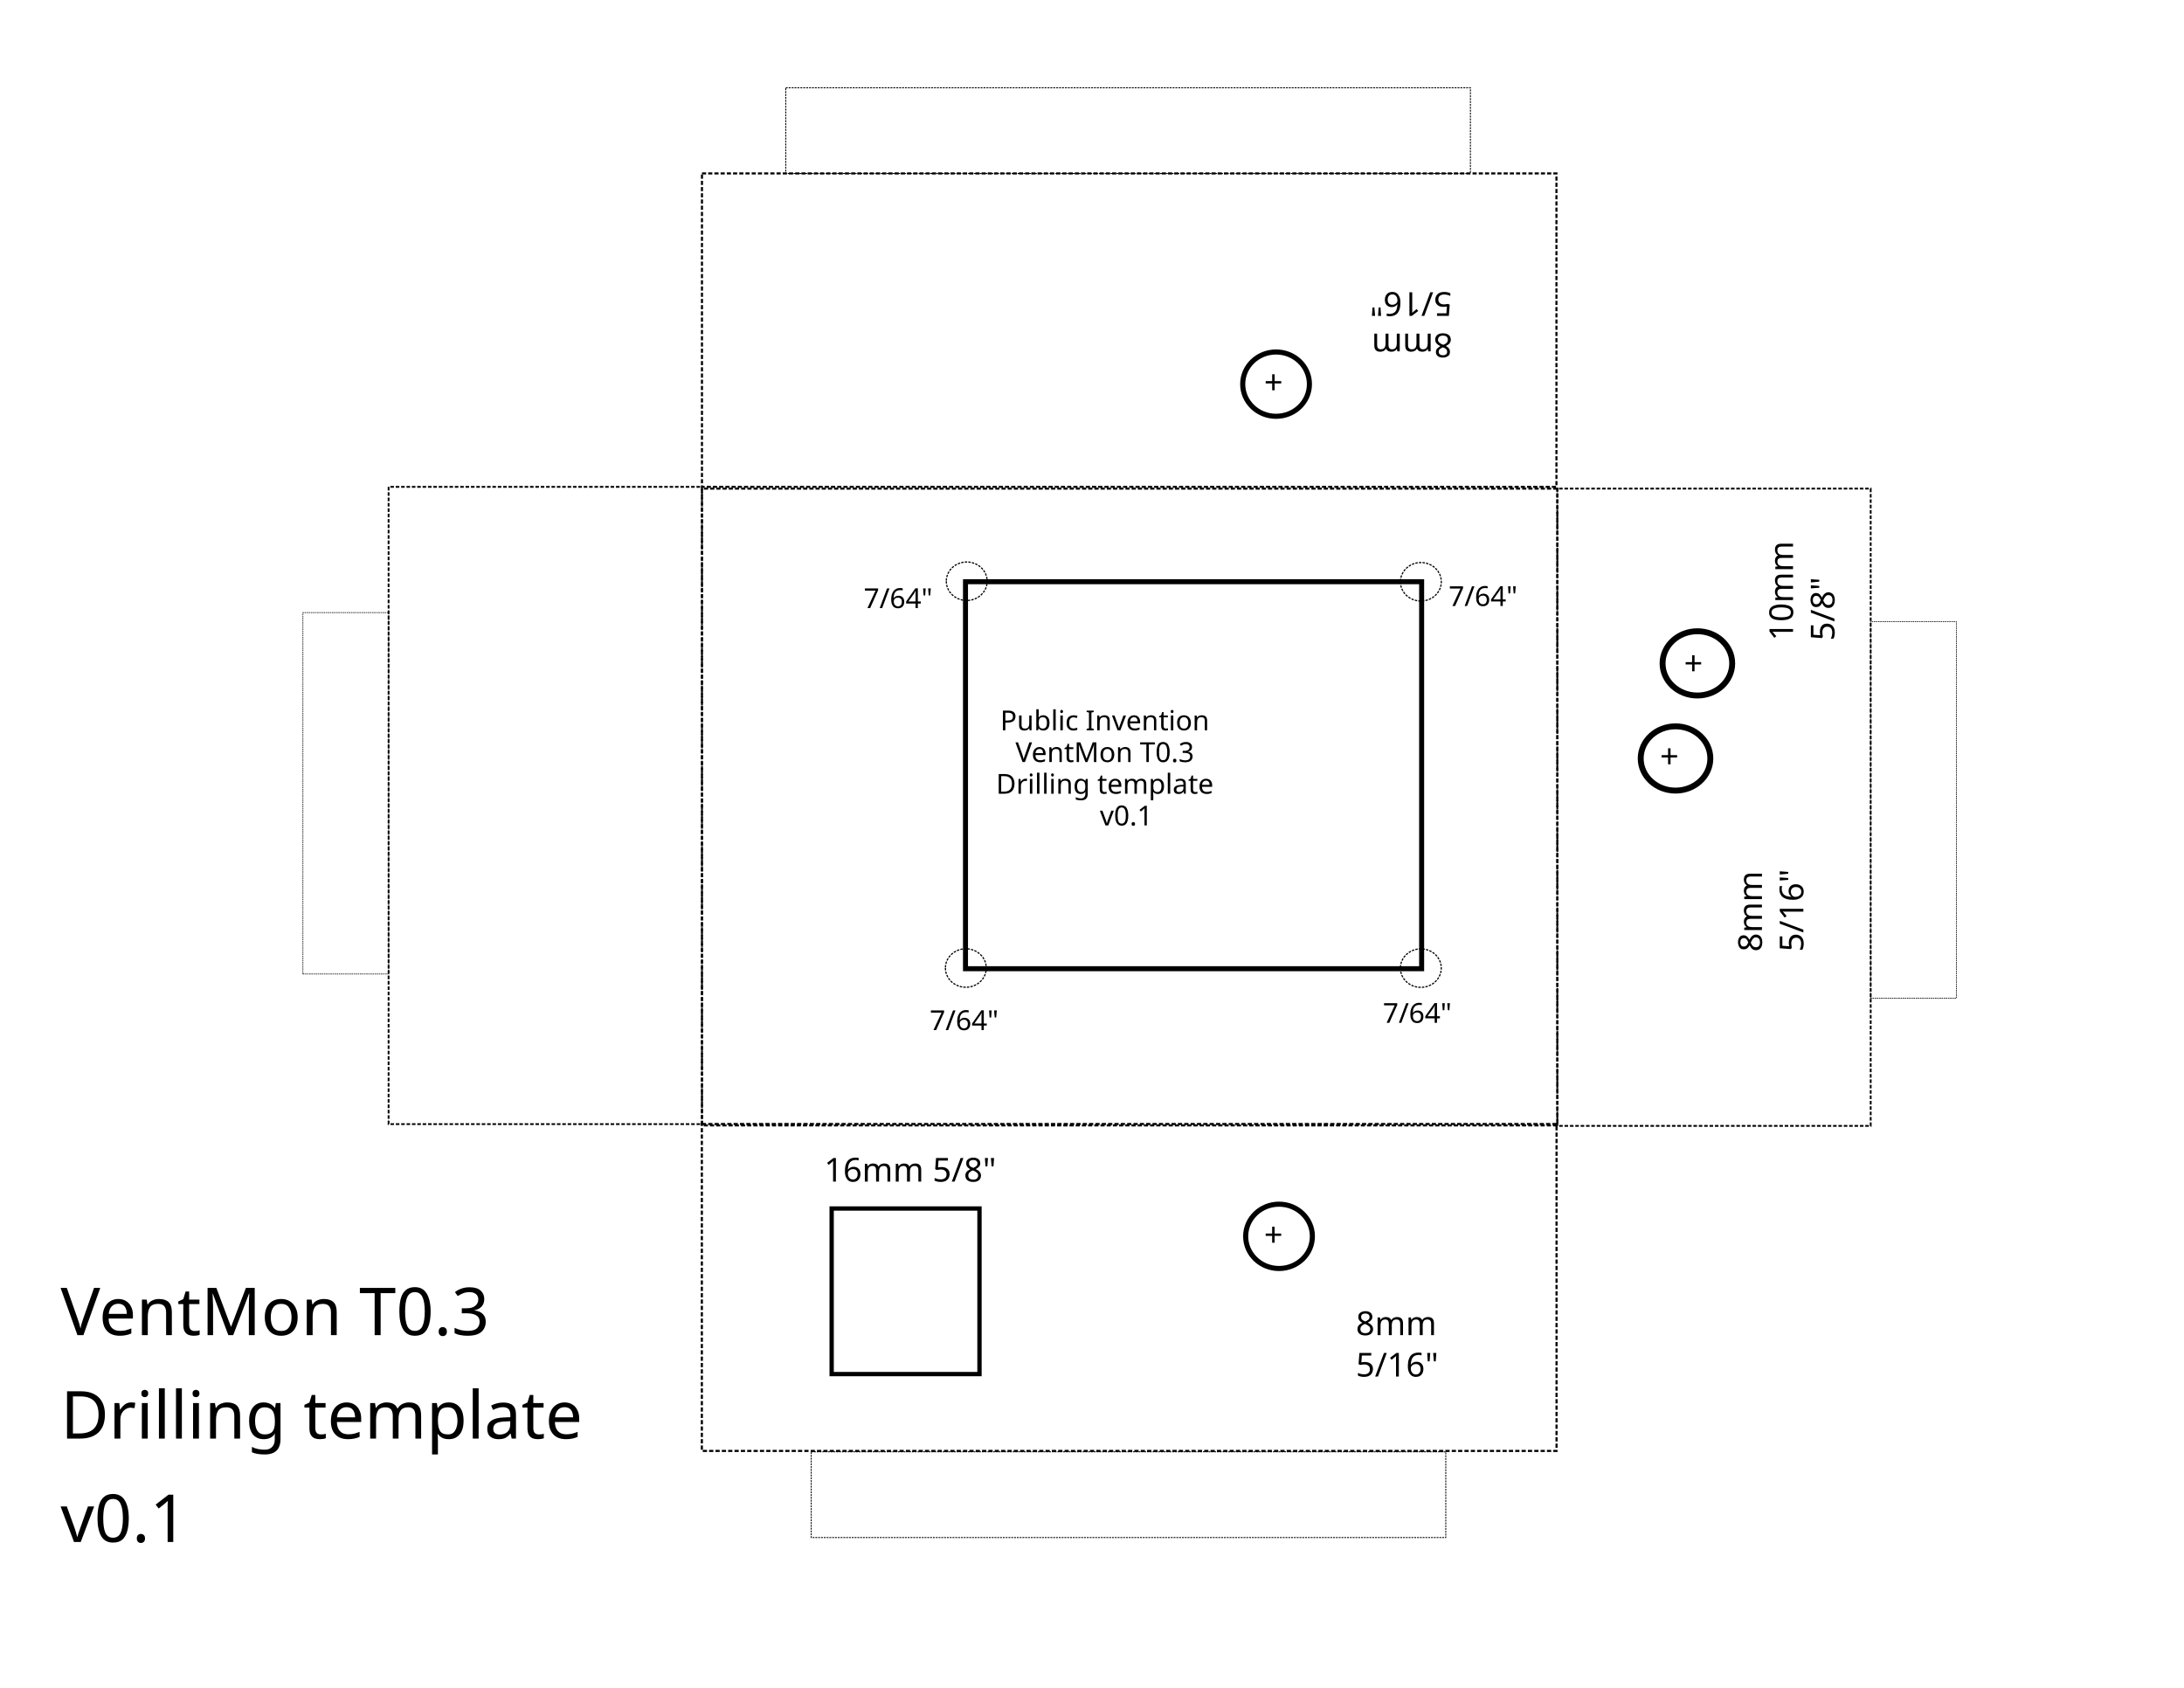
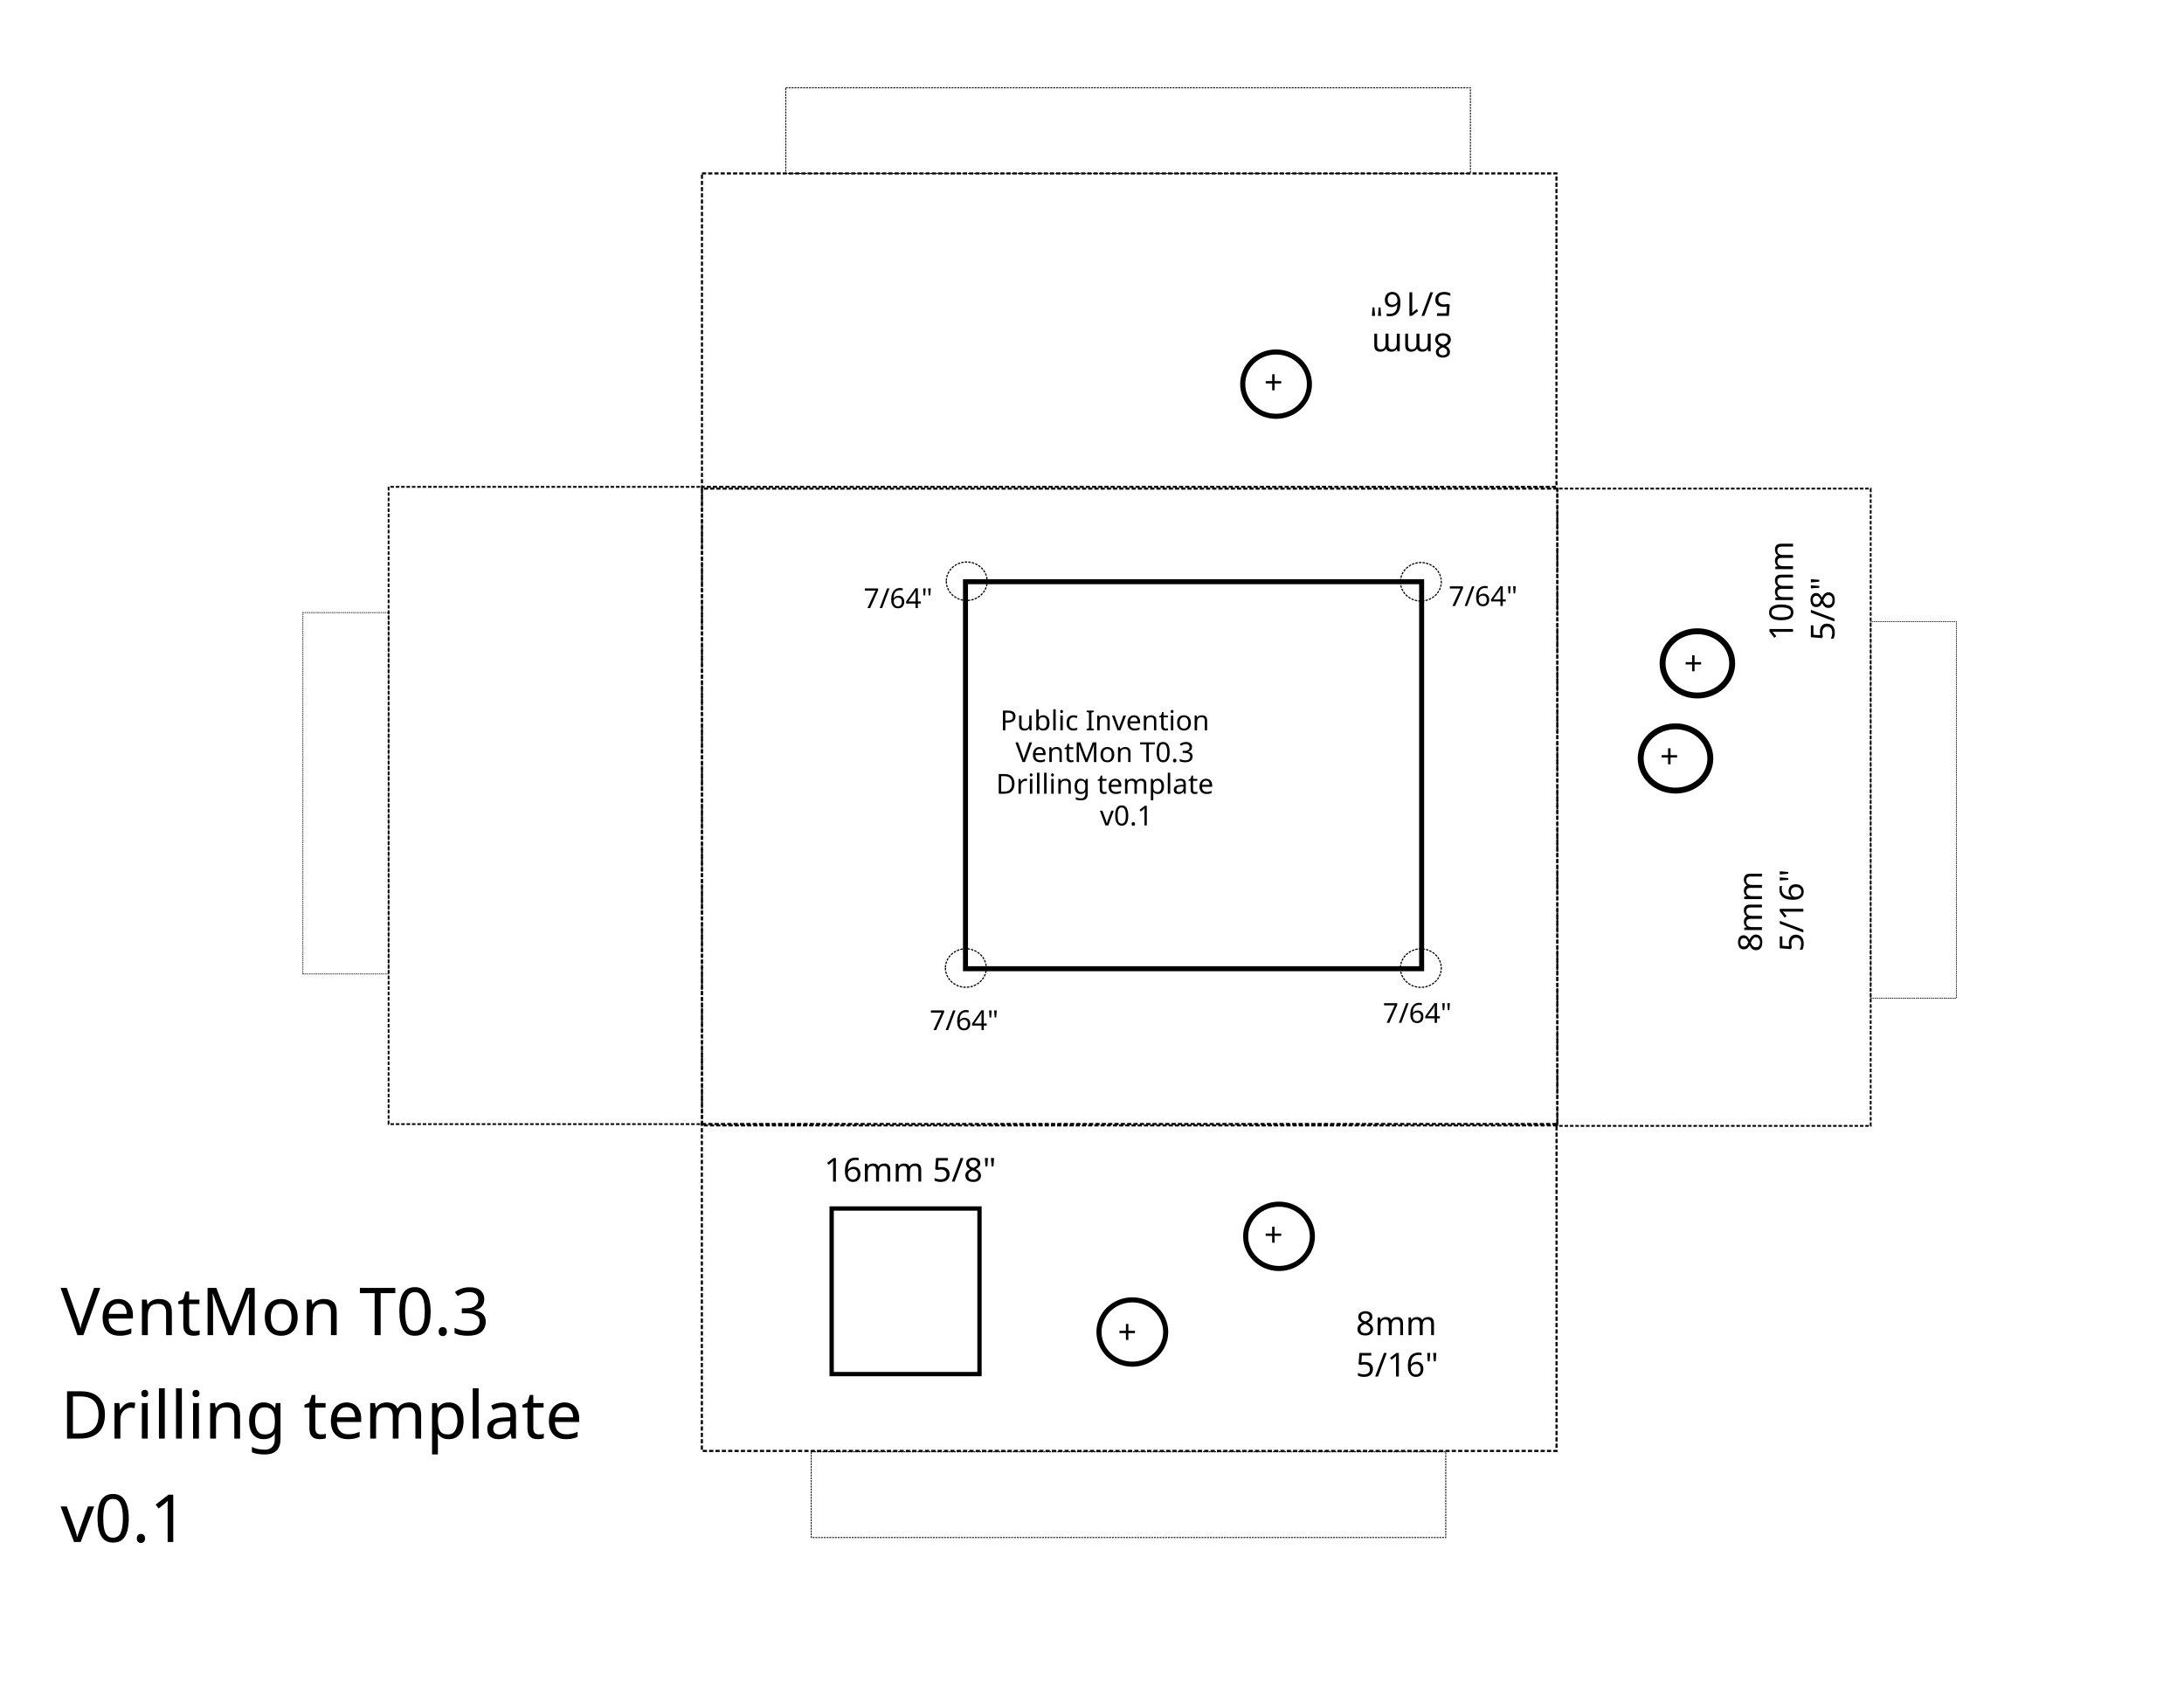
- <svg xmlns="http://www.w3.org/2000/svg" id="svg8" version="1.1" viewBox="0 0 279.4 215.9" height="8.5in" width="11in">
+ <svg xmlns="http://www.w3.org/2000/svg" width="11in" height="8.5in" viewBox="0 0 279.4 215.9" version="1.1" id="svg8">
  <defs id="defs2" />
  <g id="layer1">
-     <rect transform="scale(-1,1)" style="fill:none;stroke:#000000;stroke-width:0.641;stroke-miterlimit:4;stroke-dasharray:none;stroke-dashoffset:0;stroke-opacity:1" y="74.409" x="-181.87" height="49.503" width="58.354" id="rect10" />
-     <ellipse transform="scale(-1,1)" ry="2.462" rx="2.615" cy="74.349" cx="-123.674" id="path837" style="fill:none;stroke:#000000;stroke-width:0.153;stroke-miterlimit:4;stroke-dasharray:0.305, 0.153;stroke-dashoffset:0;stroke-opacity:1" />
-     <ellipse transform="scale(-1,1)" style="fill:none;stroke:#000000;stroke-width:0.153;stroke-miterlimit:4;stroke-dasharray:0.305, 0.153;stroke-dashoffset:0;stroke-opacity:1" id="path837-3" cx="-181.774" cy="74.418" rx="2.615" ry="2.462" />
-     <ellipse transform="scale(-1,1)" style="fill:none;stroke:#000000;stroke-width:0.153;stroke-miterlimit:4;stroke-dasharray:0.305, 0.153;stroke-dashoffset:0;stroke-opacity:1" id="path837-6" cx="-181.769" cy="123.836" rx="2.615" ry="2.462" />
-     <ellipse transform="scale(-1,1)" style="fill:none;stroke:#000000;stroke-width:0.153;stroke-miterlimit:4;stroke-dasharray:0.305, 0.153;stroke-dashoffset:0;stroke-opacity:1" id="path837-5" cx="-123.561" cy="123.824" rx="2.615" ry="2.462" />
-     <rect transform="scale(-1,1)" y="62.501" x="-199.227" height="81.455" width="109.425" id="rect926" style="fill:none;stroke:#000000;stroke-width:0.264;stroke-miterlimit:4;stroke-dasharray:0.529, 0.264;stroke-dashoffset:0;stroke-opacity:1" />
-     <rect y="22.183" x="89.803" height="40.09" width="109.313" id="rect1042" style="fill:none;stroke:#000000;stroke-width:0.265;stroke-miterlimit:4;stroke-dasharray:0.53, 0.265;stroke-dashoffset:0;stroke-opacity:1" />
-     <rect style="fill:none;stroke:#000000;stroke-width:0.271;stroke-miterlimit:4;stroke-dasharray:0.541, 0.271;stroke-dashoffset:0;stroke-opacity:1" id="rect1042-3" width="109.34" height="41.818" x="89.789" y="143.777" />
-     <rect style="fill:none;stroke:#000000;stroke-width:0.119;stroke-miterlimit:4;stroke-dasharray:0.239, 0.119;stroke-dashoffset:0;stroke-opacity:1" id="rect1042-32" width="81.182" height="10.967" x="103.777" y="185.707" />
-     <rect y="11.227" x="100.526" height="10.963" width="87.585" id="rect1042-32-1" style="fill:none;stroke:#000000;stroke-width:0.124;stroke-miterlimit:4;stroke-dasharray:0.248, 0.124;stroke-dashoffset:0;stroke-opacity:1" />
-     <rect transform="rotate(90)" style="fill:none;stroke:#000000;stroke-width:0.229;stroke-miterlimit:4;stroke-dasharray:0.458, 0.229;stroke-dashoffset:0;stroke-opacity:1" id="rect1042-4" width="81.517" height="40.09" x="62.274" y="-89.803" />
-     <rect y="-239.318" x="62.501" height="40.09" width="81.517" id="rect1042-4-0" style="fill:none;stroke:#000000;stroke-width:0.229;stroke-miterlimit:4;stroke-dasharray:0.458, 0.229;stroke-dashoffset:0;stroke-opacity:1" transform="rotate(90)" />
-     <rect transform="rotate(-90)" style="fill:none;stroke:#000000;stroke-width:0.092;stroke-miterlimit:4;stroke-dasharray:0.184, 0.092;stroke-dashoffset:0;stroke-opacity:1" id="rect1042-32-1-0" width="48.166" height="10.975" x="-127.685" y="239.306" />
-     <rect y="38.752" x="-124.587" height="10.969" width="46.227" id="rect1042-32-1-0-8" style="fill:none;stroke:#000000;stroke-width:0.09;stroke-miterlimit:4;stroke-dasharray:0.18, 0.09;stroke-dashoffset:0;stroke-opacity:1" transform="rotate(-90)" />
-     <rect y="154.586" x="106.394" height="21.18" width="18.912" id="rect1185" style="fill:none;stroke:#000000;stroke-width:0.552;stroke-miterlimit:4;stroke-dasharray:none;stroke-dashoffset:0;stroke-opacity:1" />
-     <ellipse ry="4.113" rx="4.267" cy="158.146" cx="-163.626" id="path837-6-7" style="fill:none;stroke:#000000;stroke-width:0.652;stroke-miterlimit:4;stroke-dasharray:none;stroke-dashoffset:0;stroke-opacity:1" transform="scale(-1,1)" />
-     <ellipse transform="scale(-1,1)" style="fill:none;stroke:#000000;stroke-width:0.757;stroke-miterlimit:4;stroke-dasharray:none;stroke-dashoffset:0;stroke-opacity:1" id="path837-6-7-3" cx="-217.147" cy="84.856" rx="4.453" ry="4.11" />
-     <ellipse transform="scale(-1,1)" style="fill:none;stroke:#000000;stroke-width:0.652;stroke-miterlimit:4;stroke-dasharray:none;stroke-dashoffset:0;stroke-opacity:1" id="path837-6-7-8" cx="-163.248" cy="49.137" rx="4.267" ry="4.113" />
-     <text id="text1238" y="170.785" x="7.751" style="font-style:normal;font-weight:normal;font-size:10.583px;line-height:1.25;font-family:sans-serif;fill:#000000;fill-opacity:1;stroke:none;stroke-width:0.265" xml:space="preserve">
-       <tspan style="font-size:8.467px;stroke-width:0.265" y="170.785" x="7.751" id="tspan1236">VentMon T0.3</tspan>
-       <tspan id="tspan1240" style="font-size:8.467px;stroke-width:0.265" y="184.014" x="7.751">Drilling template</tspan>
-       <tspan id="tspan1242" style="font-size:8.467px;stroke-width:0.265" y="197.243" x="7.751">v0.1</tspan>
+     <rect id="rect10" width="58.354" height="49.503" x="-181.87" y="74.409" style="fill:none;stroke:#000000;stroke-width:0.641;stroke-miterlimit:4;stroke-dasharray:none;stroke-dashoffset:0;stroke-opacity:1" transform="scale(-1,1)" />
+     <ellipse style="fill:none;stroke:#000000;stroke-width:0.153;stroke-miterlimit:4;stroke-dasharray:0.305, 0.153;stroke-dashoffset:0;stroke-opacity:1" id="path837" cx="-123.674" cy="74.349" rx="2.615" ry="2.462" transform="scale(-1,1)" />
+     <ellipse ry="2.462" rx="2.615" cy="74.418" cx="-181.774" id="path837-3" style="fill:none;stroke:#000000;stroke-width:0.153;stroke-miterlimit:4;stroke-dasharray:0.305, 0.153;stroke-dashoffset:0;stroke-opacity:1" transform="scale(-1,1)" />
+     <ellipse ry="2.462" rx="2.615" cy="123.836" cx="-181.769" id="path837-6" style="fill:none;stroke:#000000;stroke-width:0.153;stroke-miterlimit:4;stroke-dasharray:0.305, 0.153;stroke-dashoffset:0;stroke-opacity:1" transform="scale(-1,1)" />
+     <ellipse ry="2.462" rx="2.615" cy="123.824" cx="-123.561" id="path837-5" style="fill:none;stroke:#000000;stroke-width:0.153;stroke-miterlimit:4;stroke-dasharray:0.305, 0.153;stroke-dashoffset:0;stroke-opacity:1" transform="scale(-1,1)" />
+     <rect style="fill:none;stroke:#000000;stroke-width:0.264;stroke-miterlimit:4;stroke-dasharray:0.529, 0.264;stroke-dashoffset:0;stroke-opacity:1" id="rect926" width="109.425" height="81.455" x="-199.227" y="62.501" transform="scale(-1,1)" />
+     <rect style="fill:none;stroke:#000000;stroke-width:0.265;stroke-miterlimit:4;stroke-dasharray:0.53, 0.265;stroke-dashoffset:0;stroke-opacity:1" id="rect1042" width="109.313" height="40.09" x="89.803" y="22.183" />
+     <rect y="143.777" x="89.789" height="41.818" width="109.34" id="rect1042-3" style="fill:none;stroke:#000000;stroke-width:0.271;stroke-miterlimit:4;stroke-dasharray:0.541, 0.271;stroke-dashoffset:0;stroke-opacity:1" />
+     <rect y="185.707" x="103.777" height="10.967" width="81.182" id="rect1042-32" style="fill:none;stroke:#000000;stroke-width:0.119;stroke-miterlimit:4;stroke-dasharray:0.239, 0.119;stroke-dashoffset:0;stroke-opacity:1" />
+     <rect style="fill:none;stroke:#000000;stroke-width:0.124;stroke-miterlimit:4;stroke-dasharray:0.248, 0.124;stroke-dashoffset:0;stroke-opacity:1" id="rect1042-32-1" width="87.585" height="10.963" x="100.526" y="11.227" />
+     <rect y="-89.803" x="62.274" height="40.09" width="81.517" id="rect1042-4" style="fill:none;stroke:#000000;stroke-width:0.229;stroke-miterlimit:4;stroke-dasharray:0.458, 0.229;stroke-dashoffset:0;stroke-opacity:1" transform="rotate(90)" />
+     <rect transform="rotate(90)" style="fill:none;stroke:#000000;stroke-width:0.229;stroke-miterlimit:4;stroke-dasharray:0.458, 0.229;stroke-dashoffset:0;stroke-opacity:1" id="rect1042-4-0" width="81.517" height="40.09" x="62.501" y="-239.318" />
+     <rect y="239.306" x="-127.685" height="10.975" width="48.166" id="rect1042-32-1-0" style="fill:none;stroke:#000000;stroke-width:0.092;stroke-miterlimit:4;stroke-dasharray:0.184, 0.092;stroke-dashoffset:0;stroke-opacity:1" transform="rotate(-90)" />
+     <rect transform="rotate(-90)" style="fill:none;stroke:#000000;stroke-width:0.09;stroke-miterlimit:4;stroke-dasharray:0.18, 0.09;stroke-dashoffset:0;stroke-opacity:1" id="rect1042-32-1-0-8" width="46.227" height="10.969" x="-124.587" y="38.752" />
+     <rect style="fill:none;stroke:#000000;stroke-width:0.552;stroke-miterlimit:4;stroke-dasharray:none;stroke-dashoffset:0;stroke-opacity:1" id="rect1185" width="18.912" height="21.18" x="106.394" y="154.586" />
+     <ellipse transform="scale(-1,1)" style="fill:none;stroke:#000000;stroke-width:0.652;stroke-miterlimit:4;stroke-dasharray:none;stroke-dashoffset:0;stroke-opacity:1" id="path837-6-7" cx="-163.626" cy="158.146" rx="4.267" ry="4.113" />
+     <ellipse ry="4.11" rx="4.453" cy="84.856" cx="-217.147" id="path837-6-7-3" style="fill:none;stroke:#000000;stroke-width:0.757;stroke-miterlimit:4;stroke-dasharray:none;stroke-dashoffset:0;stroke-opacity:1" transform="scale(-1,1)" />
+     <ellipse ry="4.113" rx="4.267" cy="49.137" cx="-163.248" id="path837-6-7-8" style="fill:none;stroke:#000000;stroke-width:0.652;stroke-miterlimit:4;stroke-dasharray:none;stroke-dashoffset:0;stroke-opacity:1" transform="scale(-1,1)" />
+     <text xml:space="preserve" style="font-style:normal;font-weight:normal;font-size:10.583px;line-height:1.25;font-family:sans-serif;fill:#000000;fill-opacity:1;stroke:none;stroke-width:0.265" x="7.751" y="170.785" id="text1238">
+       <tspan id="tspan1236" x="7.751" y="170.785" style="font-size:8.467px;stroke-width:0.265">VentMon T0.3</tspan>
+       <tspan x="7.751" y="184.014" style="font-size:8.467px;stroke-width:0.265" id="tspan1240">Drilling template</tspan>
+       <tspan x="7.751" y="197.243" style="font-size:8.467px;stroke-width:0.265" id="tspan1242">v0.1</tspan>
    </text>
-     <text id="text1246" y="170.785" x="173.458" style="font-size:4.233px;line-height:1.25;font-family:sans-serif;stroke-width:0.265" xml:space="preserve">
-       <tspan style="stroke-width:0.265" y="170.785" x="173.458" id="tspan1244">8mm</tspan>
-       <tspan id="tspan1280" style="stroke-width:0.265" y="176.077" x="173.458">5/16"</tspan>
+     <text xml:space="preserve" style="font-size:4.233px;line-height:1.25;font-family:sans-serif;stroke-width:0.265" x="173.458" y="170.785" id="text1246">
+       <tspan id="tspan1244" x="173.458" y="170.785" style="stroke-width:0.265">8mm</tspan>
+       <tspan x="173.458" y="176.077" style="stroke-width:0.265" id="tspan1280">5/16"</tspan>
    </text>
-     <text transform="rotate(-90)" id="text1268" y="229.384" x="-81.959" style="font-size:4.233px;line-height:1.25;font-family:sans-serif;stroke-width:0.265" xml:space="preserve">
-       <tspan style="stroke-width:0.265" y="229.384" x="-81.959" id="tspan1266">10mm</tspan>
-       <tspan id="tspan1278" style="stroke-width:0.265" y="234.676" x="-81.959">5/8"</tspan>
+     <text xml:space="preserve" style="font-size:4.233px;line-height:1.25;font-family:sans-serif;stroke-width:0.265" x="-81.959" y="229.384" id="text1268" transform="rotate(-90)">
+       <tspan id="tspan1266" x="-81.959" y="229.384" style="stroke-width:0.265">10mm</tspan>
+       <tspan x="-81.959" y="234.676" style="stroke-width:0.265" id="tspan1278">5/8"</tspan>
    </text>
-     <text id="text1272" y="151.141" x="105.438" style="font-size:4.233px;line-height:1.25;font-family:sans-serif;stroke-width:0.265" xml:space="preserve">
-       <tspan style="stroke-width:0.265" y="151.141" x="105.438" id="tspan1270">16mm 5/8"</tspan>
+     <text xml:space="preserve" style="font-size:4.233px;line-height:1.25;font-family:sans-serif;stroke-width:0.265" x="105.438" y="151.141" id="text1272">
+       <tspan id="tspan1270" x="105.438" y="151.141" style="stroke-width:0.265">16mm 5/8"</tspan>
    </text>
-     <text transform="scale(-1)" xml:space="preserve" style="font-size:4.233px;line-height:1.25;font-family:sans-serif;stroke-width:0.265" x="-185.803" y="-42.679" id="text1246-2">
-       <tspan id="tspan1244-9" x="-185.803" y="-42.679" style="stroke-width:0.265">8mm</tspan>
-       <tspan x="-185.803" y="-37.387" style="stroke-width:0.265" id="tspan1280-1">5/16"</tspan>
+     <text id="text1246-2" y="-42.679" x="-185.803" style="font-size:4.233px;line-height:1.25;font-family:sans-serif;stroke-width:0.265" xml:space="preserve" transform="scale(-1)">
+       <tspan style="stroke-width:0.265" y="-42.679" x="-185.803" id="tspan1244-9">8mm</tspan>
+       <tspan id="tspan1280-1" style="stroke-width:0.265" y="-37.387" x="-185.803">5/16"</tspan>
    </text>
-     <text id="text1326" y="159.426" x="161.698" style="font-size:4.233px;line-height:1.25;font-family:sans-serif;stroke-width:0.265" xml:space="preserve">
-       <tspan style="stroke-width:0.265" y="159.426" x="161.698" id="tspan1324">+</tspan>
+     <text xml:space="preserve" style="font-size:4.233px;line-height:1.25;font-family:sans-serif;stroke-width:0.265" x="161.698" y="159.426" id="text1326">
+       <tspan id="tspan1324" x="161.698" y="159.426" style="stroke-width:0.265">+</tspan>
    </text>
-     <text xml:space="preserve" style="font-size:4.233px;line-height:1.25;font-family:sans-serif;stroke-width:0.265" x="215.424" y="86.339" id="text1326-2">
-       <tspan id="tspan1324-5" x="215.424" y="86.339" style="stroke-width:0.265">+</tspan>
+     <text id="text1326-2" y="86.339" x="215.424" style="font-size:4.233px;line-height:1.25;font-family:sans-serif;stroke-width:0.265" xml:space="preserve">
+       <tspan style="stroke-width:0.265" y="86.339" x="215.424" id="tspan1324-5">+</tspan>
    </text>
-     <text id="text1326-2-7" y="50.392" x="161.703" style="font-size:4.233px;line-height:1.25;font-family:sans-serif;stroke-width:0.265" xml:space="preserve">
-       <tspan style="stroke-width:0.265" y="50.392" x="161.703" id="tspan1324-5-6">+</tspan>
+     <text xml:space="preserve" style="font-size:4.233px;line-height:1.25;font-family:sans-serif;stroke-width:0.265" x="161.703" y="50.392" id="text1326-2-7">
+       <tspan id="tspan1324-5-6" x="161.703" y="50.392" style="stroke-width:0.265">+</tspan>
    </text>
-     <text xml:space="preserve" style="font-style:normal;font-weight:normal;font-size:10.583px;line-height:0;font-family:sans-serif;fill:#000000;fill-opacity:1;stroke:none;stroke-width:0.265" x="150.972" y="93.416" id="text1238-3">
-       <tspan id="tspan1236-4" x="150.972" y="93.416" style="font-size:3.528px;line-height:1.15;text-align:center;text-anchor:middle;stroke-width:0.265">Public Invention</tspan>
-       <tspan id="tspan1388" x="150.972" y="97.473" style="font-size:3.528px;line-height:1.15;text-align:center;text-anchor:middle;stroke-width:0.265">VentMon T0.3</tspan>
-       <tspan x="150.972" y="101.53" style="font-size:3.528px;line-height:1.15;text-align:center;text-anchor:middle;stroke-width:0.265" id="tspan1240-1">Drilling template</tspan>
-       <tspan x="150.972" y="105.587" style="font-size:3.528px;line-height:1.15;text-align:center;text-anchor:middle;stroke-width:0.265" id="tspan1242-9">v0.1</tspan>
+     <text id="text1238-3" y="93.416" x="150.972" style="font-style:normal;font-weight:normal;font-size:10.583px;line-height:0;font-family:sans-serif;fill:#000000;fill-opacity:1;stroke:none;stroke-width:0.265" xml:space="preserve">
+       <tspan style="font-size:3.528px;line-height:1.15;text-align:center;text-anchor:middle;stroke-width:0.265" y="93.416" x="150.972" id="tspan1236-4">Public Invention</tspan>
+       <tspan style="font-size:3.528px;line-height:1.15;text-align:center;text-anchor:middle;stroke-width:0.265" y="97.473" x="150.972" id="tspan1388">VentMon T0.3</tspan>
+       <tspan id="tspan1240-1" style="font-size:3.528px;line-height:1.15;text-align:center;text-anchor:middle;stroke-width:0.265" y="101.53" x="150.972">Drilling template</tspan>
+       <tspan id="tspan1242-9" style="font-size:3.528px;line-height:1.15;text-align:center;text-anchor:middle;stroke-width:0.265" y="105.587" x="150.972">v0.1</tspan>
    </text>
-     <text id="text1392" y="131.764" x="118.935" style="font-size:3.528px;line-height:1.25;font-family:sans-serif;stroke-width:0.265" xml:space="preserve">
-       <tspan style="font-size:3.528px;stroke-width:0.265" y="131.764" x="118.935" id="tspan1390">7/64"</tspan>
+     <text xml:space="preserve" style="font-size:3.528px;line-height:1.25;font-family:sans-serif;stroke-width:0.265" x="118.935" y="131.764" id="text1392">
+       <tspan id="tspan1390" x="118.935" y="131.764" style="font-size:3.528px;stroke-width:0.265">7/64"</tspan>
    </text>
-     <text xml:space="preserve" style="font-size:3.528px;line-height:1.25;font-family:sans-serif;stroke-width:0.265" x="176.907" y="130.838" id="text1392-3">
-       <tspan id="tspan1390-8" x="176.907" y="130.838" style="font-size:3.528px;stroke-width:0.265">7/64"</tspan>
+     <text id="text1392-3" y="130.838" x="176.907" style="font-size:3.528px;line-height:1.25;font-family:sans-serif;stroke-width:0.265" xml:space="preserve">
+       <tspan style="font-size:3.528px;stroke-width:0.265" y="130.838" x="176.907" id="tspan1390-8">7/64"</tspan>
    </text>
-     <text id="text1392-3-0" y="77.517" x="185.326" style="font-size:3.528px;line-height:1.25;font-family:sans-serif;stroke-width:0.265" xml:space="preserve">
-       <tspan style="font-size:3.528px;stroke-width:0.265" y="77.517" x="185.326" id="tspan1390-8-8">7/64"</tspan>
+     <text xml:space="preserve" style="font-size:3.528px;line-height:1.25;font-family:sans-serif;stroke-width:0.265" x="185.326" y="77.517" id="text1392-3-0">
+       <tspan id="tspan1390-8-8" x="185.326" y="77.517" style="font-size:3.528px;stroke-width:0.265">7/64"</tspan>
    </text>
-     <text xml:space="preserve" style="font-size:3.528px;line-height:1.25;font-family:sans-serif;stroke-width:0.265" x="110.491" y="77.785" id="text1392-3-0-1">
-       <tspan id="tspan1390-8-8-1" x="110.491" y="77.785" style="font-size:3.528px;stroke-width:0.265">7/64"</tspan>
+     <text id="text1392-3-0-1" y="77.785" x="110.491" style="font-size:3.528px;line-height:1.25;font-family:sans-serif;stroke-width:0.265" xml:space="preserve">
+       <tspan style="font-size:3.528px;stroke-width:0.265" y="77.785" x="110.491" id="tspan1390-8-8-1">7/64"</tspan>
    </text>
-     <ellipse ry="4.11" rx="4.453" cy="97.019" cx="-214.35" id="path837-6-7-3-3" style="fill:none;stroke:#000000;stroke-width:0.757;stroke-miterlimit:4;stroke-dasharray:none;stroke-dashoffset:0;stroke-opacity:1" transform="scale(-1,1)" />
-     <text transform="rotate(-90)" xml:space="preserve" style="font-size:4.233px;line-height:1.25;font-family:sans-serif;stroke-width:0.265" x="-121.745" y="225.41" id="text1246-7">
-       <tspan id="tspan1244-2" x="-121.745" y="225.41" style="stroke-width:0.265">8mm</tspan>
-       <tspan x="-121.745" y="230.702" style="stroke-width:0.265" id="tspan1280-3">5/16"</tspan>
+     <ellipse transform="scale(-1,1)" style="fill:none;stroke:#000000;stroke-width:0.757;stroke-miterlimit:4;stroke-dasharray:none;stroke-dashoffset:0;stroke-opacity:1" id="path837-6-7-3-3" cx="-214.35" cy="97.019" rx="4.453" ry="4.11" />
+     <text id="text1246-7" y="225.41" x="-121.745" style="font-size:4.233px;line-height:1.25;font-family:sans-serif;stroke-width:0.265" xml:space="preserve" transform="rotate(-90)">
+       <tspan style="stroke-width:0.265" y="225.41" x="-121.745" id="tspan1244-2">8mm</tspan>
+       <tspan id="tspan1280-3" style="stroke-width:0.265" y="230.702" x="-121.745">5/16"</tspan>
    </text>
-     <text id="text1326-2-8" y="98.233" x="212.351" style="font-size:4.233px;line-height:1.25;font-family:sans-serif;stroke-width:0.265" xml:space="preserve">
-       <tspan style="stroke-width:0.265" y="98.233" x="212.351" id="tspan1324-5-3">+</tspan>
+     <text xml:space="preserve" style="font-size:4.233px;line-height:1.25;font-family:sans-serif;stroke-width:0.265" x="212.351" y="98.233" id="text1326-2-8">
+       <tspan id="tspan1324-5-3" x="212.351" y="98.233" style="stroke-width:0.265">+</tspan>
+     </text>
+     <ellipse ry="4.113" rx="4.267" cy="170.384" cx="-144.86" id="path837-6-7-81" style="fill:none;stroke:#000000;stroke-width:0.652;stroke-miterlimit:4;stroke-dasharray:none;stroke-dashoffset:0;stroke-opacity:1" transform="scale(-1,1)" />
+     <text id="text1326-5" y="171.866" x="142.994" style="font-size:4.233px;line-height:1.25;font-family:sans-serif;stroke-width:0.265" xml:space="preserve">
+       <tspan style="stroke-width:0.265" y="171.866" x="142.994" id="tspan1324-3">+</tspan>
    </text>
  </g>
</svg>
